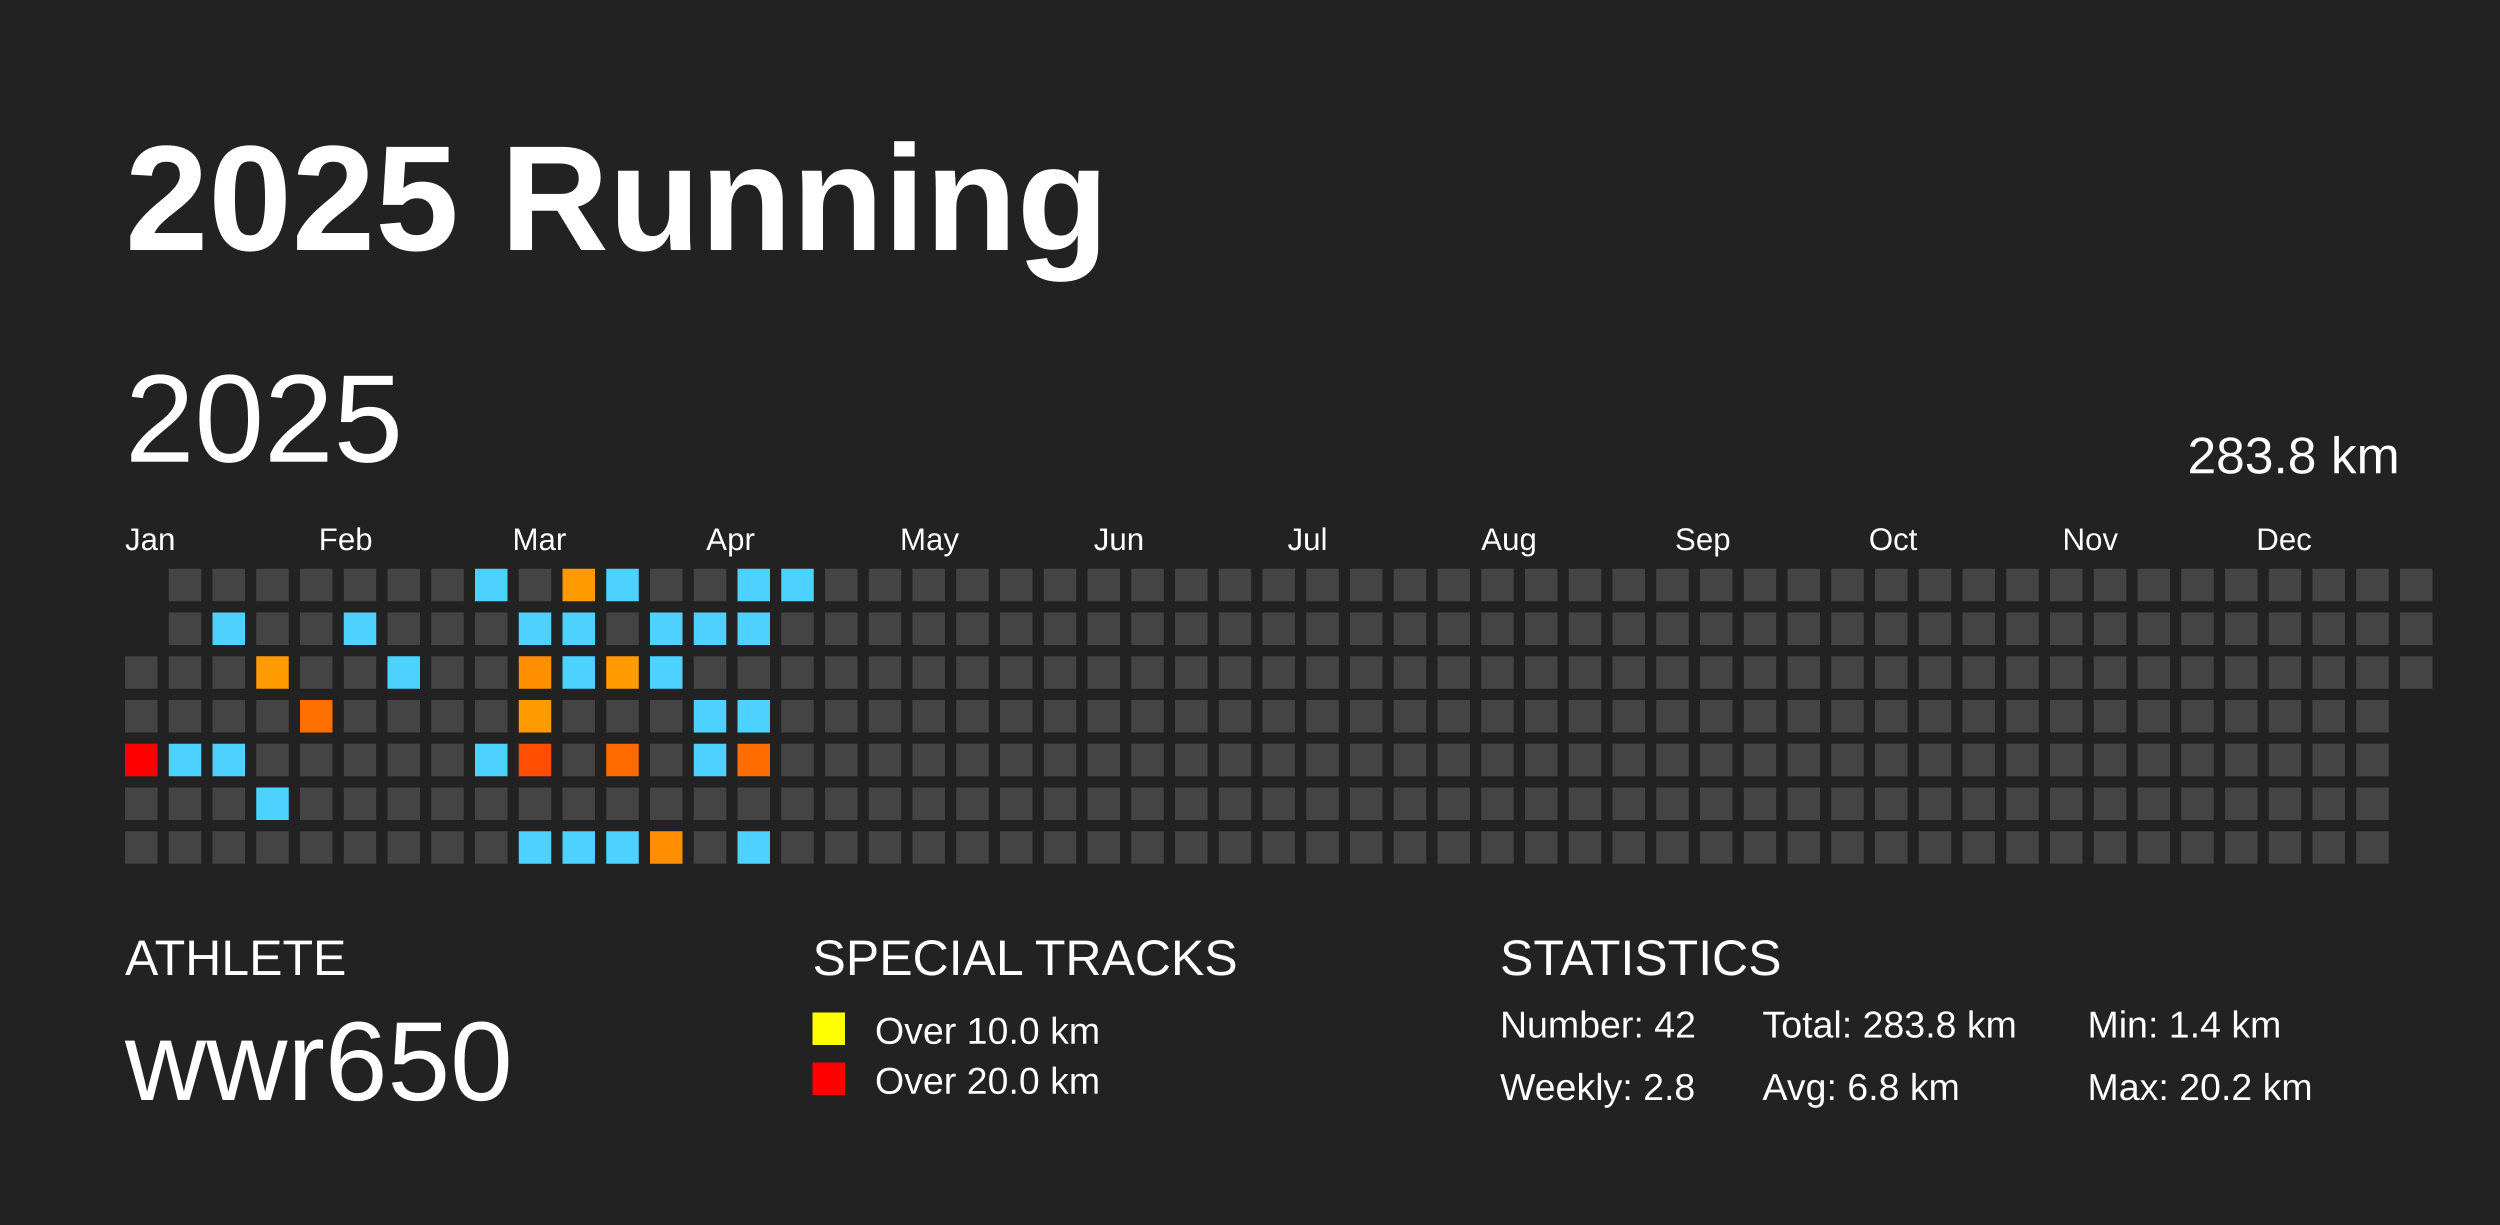
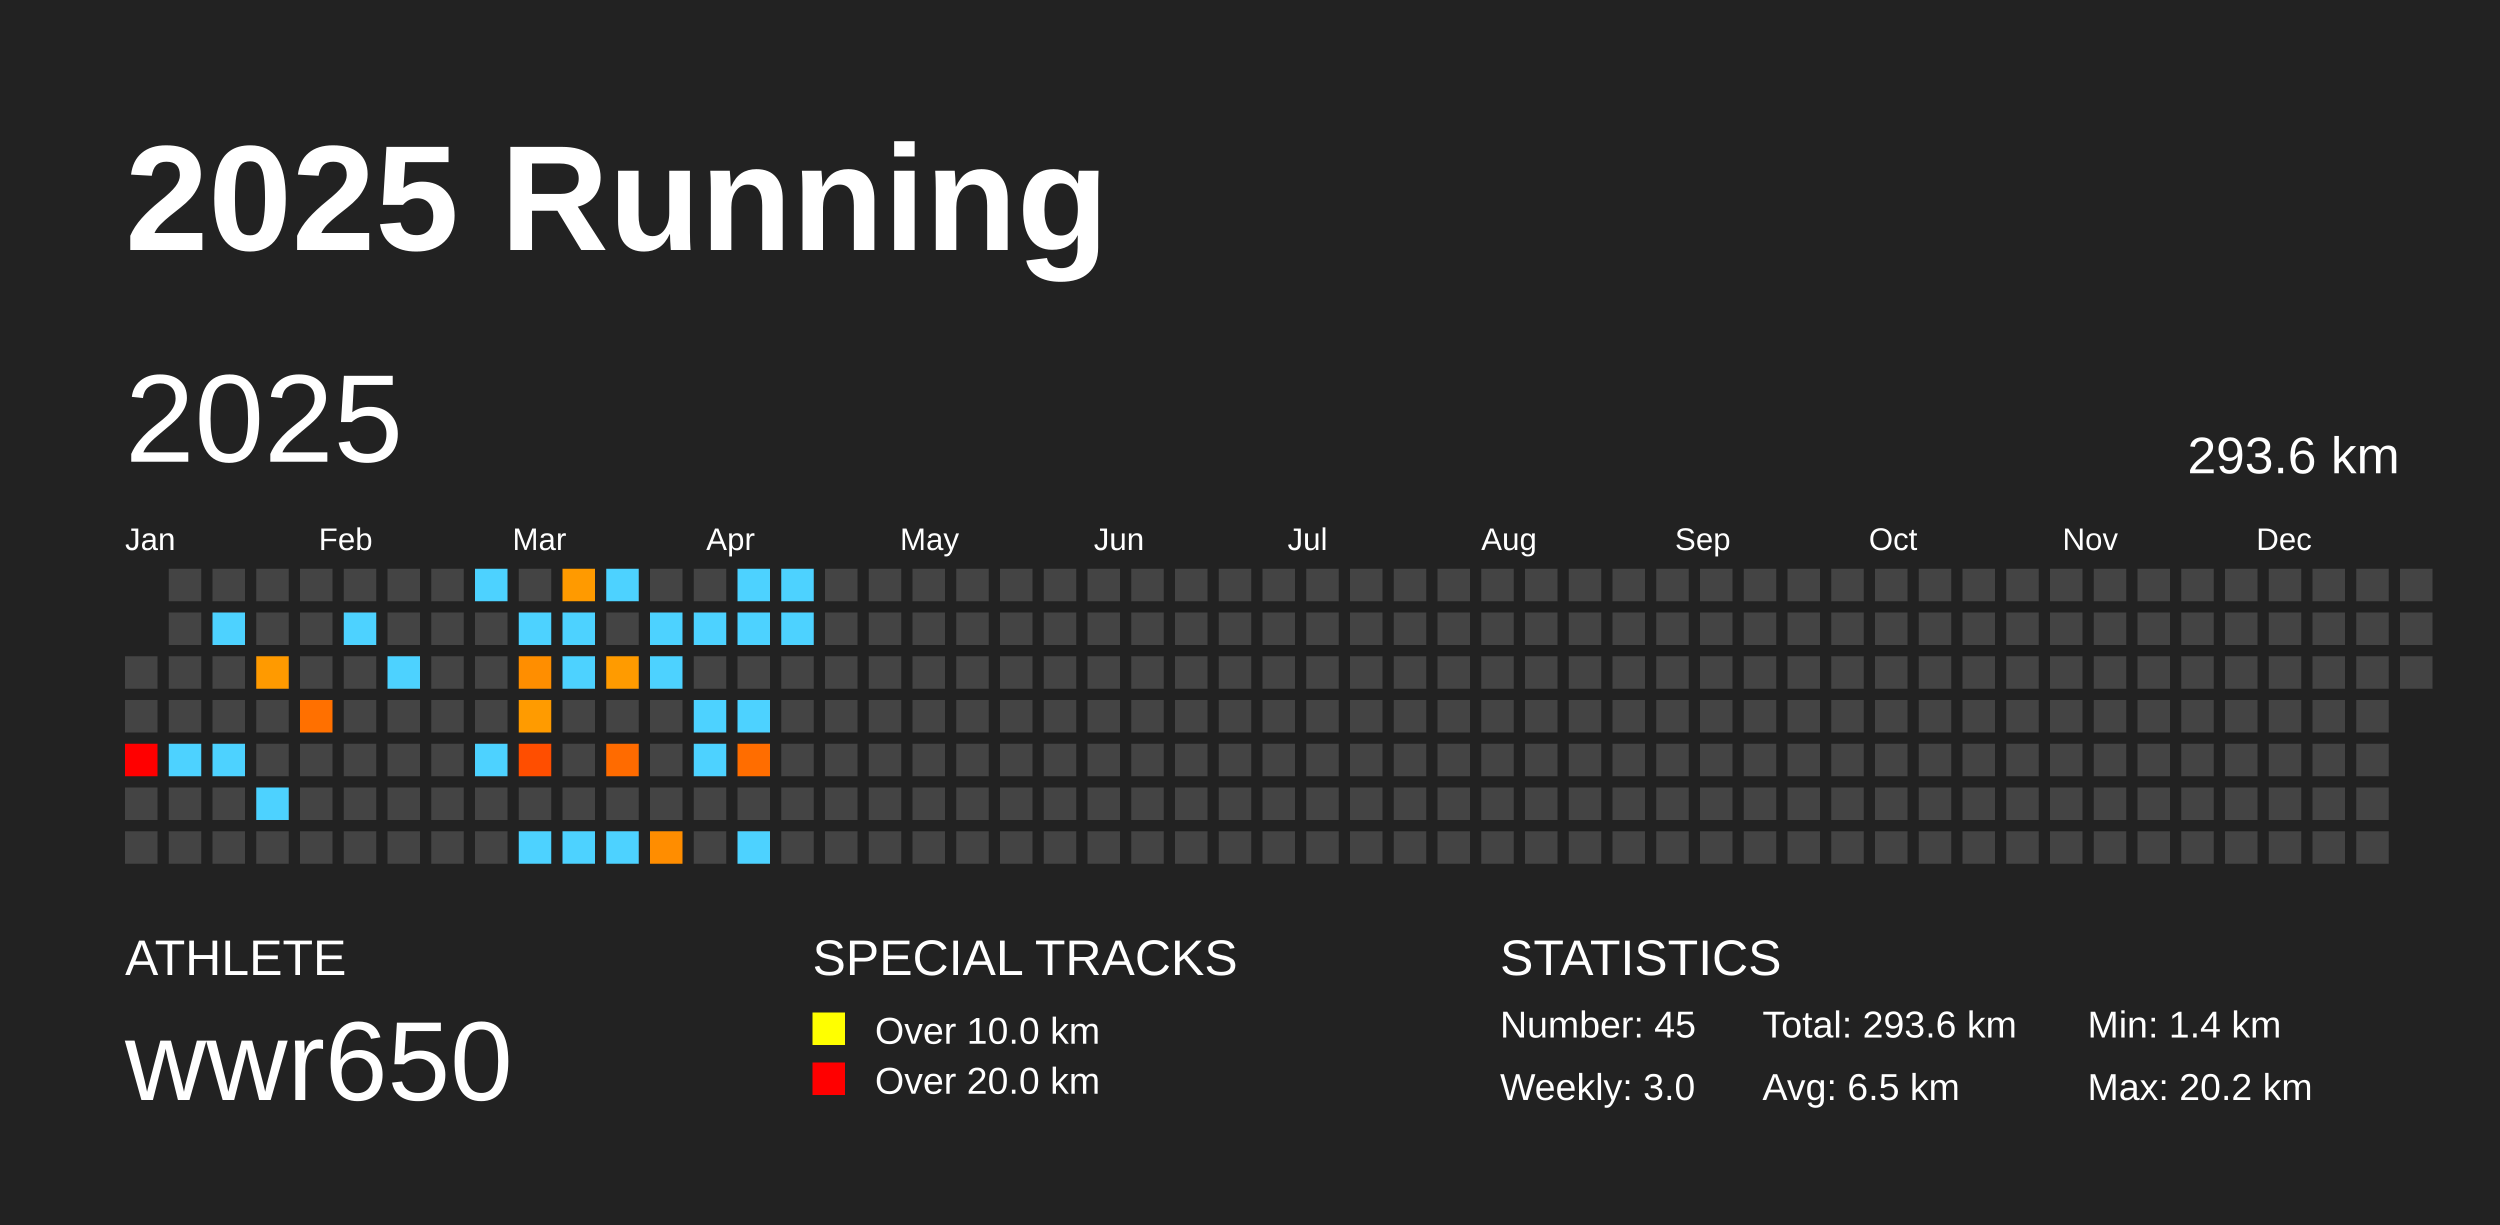
<svg xmlns="http://www.w3.org/2000/svg" baseProfile="full" height="98mm" version="1.1" viewBox="0,0,200,98" width="200mm">
  <defs />
  <rect fill="#222222" height="98" width="200" x="0" y="0" />
  <text fill="#FFFFFF" style="font-size:12px; font-family:Arial; font-weight:bold;" x="10" y="20">2025 Running</text>
  <text fill="#FFFFFF" style="font-size:4px; font-family:Arial" x="10" y="78">ATHLETE</text>
  <text fill="#FFFFFF" style="font-size:9px; font-family:Arial" x="10" y="88">wwr650</text>
  <text fill="#FFFFFF" style="font-size:4px; font-family:Arial" x="65" y="78">SPECIAL TRACKS</text>
  <rect fill="yellow" height="2.6" width="2.6" x="65" y="81" />
  <text fill="#FFFFFF" style="font-size:3px; font-family:Arial" x="70" y="83.5">Over 10.0 km</text>
  <rect fill="red" height="2.6" width="2.6" x="65" y="85" />
  <text fill="#FFFFFF" style="font-size:3px; font-family:Arial" x="70" y="87.5">Over 20.0 km</text>
  <text fill="#FFFFFF" style="font-size:4px; font-family:Arial" x="120" y="78">STATISTICS</text>
-   <text fill="#FFFFFF" style="font-size:3px; font-family:Arial" x="120" y="83">Number: 42</text>
-   <text fill="#FFFFFF" style="font-size:3px; font-family:Arial" x="120" y="88">Weekly: 2.8</text>
-   <text fill="#FFFFFF" style="font-size:3px; font-family:Arial" x="141" y="83">Total: 283.8 km</text>
-   <text fill="#FFFFFF" style="font-size:3px; font-family:Arial" x="141" y="88">Avg: 6.8 km</text>
+   <text fill="#FFFFFF" style="font-size:3px; font-family:Arial" x="120" y="83">Number: 45</text>
+   <text fill="#FFFFFF" style="font-size:3px; font-family:Arial" x="120" y="88">Weekly: 3.0</text>
+   <text fill="#FFFFFF" style="font-size:3px; font-family:Arial" x="141" y="83">Total: 293.6 km</text>
+   <text fill="#FFFFFF" style="font-size:3px; font-family:Arial" x="141" y="88">Avg: 6.5 km</text>
  <text fill="#FFFFFF" style="font-size:3px; font-family:Arial" x="167" y="83">Min: 1.4 km</text>
  <text fill="#FFFFFF" style="font-size:3px; font-family:Arial" x="167" y="88">Max: 20.2 km</text>
  <text dominant-baseline="hanging" fill="#FFFFFF" style="font-size:10.0px; font-family:Arial;" x="10" y="30">2025</text>
-   <text dominant-baseline="hanging" fill="#FFFFFF" style="font-size:4.125px; font-family:Arial;" x="175" y="35">283.8 km</text>
+   <text dominant-baseline="hanging" fill="#FFFFFF" style="font-size:4.125px; font-family:Arial;" x="175" y="35">293.6 km</text>
  <text fill="#FFFFFF" style="font-size:2.5px; font-family:Arial" x="10.0" y="44">Jan</text>
  <text fill="#FFFFFF" style="font-size:2.5px; font-family:Arial" x="25.5" y="44">Feb</text>
  <text fill="#FFFFFF" style="font-size:2.5px; font-family:Arial" x="41.0" y="44">Mar</text>
  <text fill="#FFFFFF" style="font-size:2.5px; font-family:Arial" x="56.5" y="44">Apr</text>
  <text fill="#FFFFFF" style="font-size:2.5px; font-family:Arial" x="72.0" y="44">May</text>
  <text fill="#FFFFFF" style="font-size:2.5px; font-family:Arial" x="87.5" y="44">Jun</text>
  <text fill="#FFFFFF" style="font-size:2.5px; font-family:Arial" x="103.0" y="44">Jul</text>
  <text fill="#FFFFFF" style="font-size:2.5px; font-family:Arial" x="118.5" y="44">Aug</text>
  <text fill="#FFFFFF" style="font-size:2.5px; font-family:Arial" x="134.0" y="44">Sep</text>
  <text fill="#FFFFFF" style="font-size:2.5px; font-family:Arial" x="149.5" y="44">Oct</text>
  <text fill="#FFFFFF" style="font-size:2.5px; font-family:Arial" x="165.0" y="44">Nov</text>
  <text fill="#FFFFFF" style="font-size:2.5px; font-family:Arial" x="180.5" y="44">Dec</text>
  <rect fill="#444444" height="2.6" width="2.6" x="10.0" y="52.5" />
  <rect fill="#444444" height="2.6" width="2.6" x="10.0" y="56.0" />
  <rect fill="red" height="2.6" width="2.6" x="10.0" y="59.5" />
  <rect fill="#444444" height="2.6" width="2.6" x="10.0" y="63.0" />
  <rect fill="#444444" height="2.6" width="2.6" x="10.0" y="66.5" />
  <rect fill="#444444" height="2.6" width="2.6" x="13.5" y="45.5" />
  <rect fill="#444444" height="2.6" width="2.6" x="13.5" y="49.0" />
  <rect fill="#444444" height="2.6" width="2.6" x="13.5" y="52.5" />
  <rect fill="#444444" height="2.6" width="2.6" x="13.5" y="56.0" />
  <rect fill="#4dd2ff" height="2.6" width="2.6" x="13.5" y="59.5" />
  <rect fill="#444444" height="2.6" width="2.6" x="13.5" y="63.0" />
  <rect fill="#444444" height="2.6" width="2.6" x="13.5" y="66.5" />
  <rect fill="#444444" height="2.6" width="2.6" x="17.0" y="45.5" />
  <rect fill="#4dd2ff" height="2.6" width="2.6" x="17.0" y="49.0" />
  <rect fill="#444444" height="2.6" width="2.6" x="17.0" y="52.5" />
  <rect fill="#444444" height="2.6" width="2.6" x="17.0" y="56.0" />
  <rect fill="#4dd2ff" height="2.6" width="2.6" x="17.0" y="59.5" />
  <rect fill="#444444" height="2.6" width="2.6" x="17.0" y="63.0" />
  <rect fill="#444444" height="2.6" width="2.6" x="17.0" y="66.5" />
  <rect fill="#444444" height="2.6" width="2.6" x="20.5" y="45.5" />
  <rect fill="#444444" height="2.6" width="2.6" x="20.5" y="49.0" />
  <rect fill="#ff9a00" height="2.6" width="2.6" x="20.5" y="52.5" />
  <rect fill="#444444" height="2.6" width="2.6" x="20.5" y="56.0" />
  <rect fill="#444444" height="2.6" width="2.6" x="20.5" y="59.5" />
  <rect fill="#4dd2ff" height="2.6" width="2.6" x="20.5" y="63.0" />
  <rect fill="#444444" height="2.6" width="2.6" x="20.5" y="66.5" />
  <rect fill="#444444" height="2.6" width="2.6" x="24.0" y="45.5" />
  <rect fill="#444444" height="2.6" width="2.6" x="24.0" y="49.0" />
  <rect fill="#444444" height="2.6" width="2.6" x="24.0" y="52.5" />
  <rect fill="#ff7000" height="2.6" width="2.6" x="24.0" y="56.0" />
  <rect fill="#444444" height="2.6" width="2.6" x="24.0" y="59.5" />
  <rect fill="#444444" height="2.6" width="2.6" x="24.0" y="63.0" />
  <rect fill="#444444" height="2.6" width="2.6" x="24.0" y="66.5" />
  <rect fill="#444444" height="2.6" width="2.6" x="27.5" y="45.5" />
  <rect fill="#4dd2ff" height="2.6" width="2.6" x="27.5" y="49.0" />
  <rect fill="#444444" height="2.6" width="2.6" x="27.5" y="52.5" />
  <rect fill="#444444" height="2.6" width="2.6" x="27.5" y="56.0" />
  <rect fill="#444444" height="2.6" width="2.6" x="27.5" y="59.5" />
  <rect fill="#444444" height="2.6" width="2.6" x="27.5" y="63.0" />
  <rect fill="#444444" height="2.6" width="2.6" x="27.5" y="66.5" />
  <rect fill="#444444" height="2.6" width="2.6" x="31.0" y="45.5" />
  <rect fill="#444444" height="2.6" width="2.6" x="31.0" y="49.0" />
  <rect fill="#4dd2ff" height="2.6" width="2.6" x="31.0" y="52.5" />
  <rect fill="#444444" height="2.6" width="2.6" x="31.0" y="56.0" />
  <rect fill="#444444" height="2.6" width="2.6" x="31.0" y="59.5" />
  <rect fill="#444444" height="2.6" width="2.6" x="31.0" y="63.0" />
  <rect fill="#444444" height="2.6" width="2.6" x="31.0" y="66.5" />
  <rect fill="#444444" height="2.6" width="2.6" x="34.5" y="45.5" />
  <rect fill="#444444" height="2.6" width="2.6" x="34.5" y="49.0" />
  <rect fill="#444444" height="2.6" width="2.6" x="34.5" y="52.5" />
  <rect fill="#444444" height="2.6" width="2.6" x="34.5" y="56.0" />
  <rect fill="#444444" height="2.6" width="2.6" x="34.5" y="59.5" />
  <rect fill="#444444" height="2.6" width="2.6" x="34.5" y="63.0" />
  <rect fill="#444444" height="2.6" width="2.6" x="34.5" y="66.5" />
  <rect fill="#4dd2ff" height="2.6" width="2.6" x="38.0" y="45.5" />
  <rect fill="#444444" height="2.6" width="2.6" x="38.0" y="49.0" />
  <rect fill="#444444" height="2.6" width="2.6" x="38.0" y="52.5" />
  <rect fill="#444444" height="2.6" width="2.6" x="38.0" y="56.0" />
  <rect fill="#4dd2ff" height="2.6" width="2.6" x="38.0" y="59.5" />
  <rect fill="#444444" height="2.6" width="2.6" x="38.0" y="63.0" />
  <rect fill="#444444" height="2.6" width="2.6" x="38.0" y="66.5" />
  <rect fill="#444444" height="2.6" width="2.6" x="41.5" y="45.5" />
  <rect fill="#4dd2ff" height="2.6" width="2.6" x="41.5" y="49.0" />
  <rect fill="#ff8e00" height="2.6" width="2.6" x="41.5" y="52.5" />
  <rect fill="#ff9b00" height="2.6" width="2.6" x="41.5" y="56.0" />
  <rect fill="#ff4e00" height="2.6" width="2.6" x="41.5" y="59.5" />
  <rect fill="#444444" height="2.6" width="2.6" x="41.5" y="63.0" />
  <rect fill="#4dd2ff" height="2.6" width="2.6" x="41.5" y="66.5" />
  <rect fill="#ff9a00" height="2.6" width="2.6" x="45.0" y="45.5" />
  <rect fill="#4dd2ff" height="2.6" width="2.6" x="45.0" y="49.0" />
  <rect fill="#4dd2ff" height="2.6" width="2.6" x="45.0" y="52.5" />
  <rect fill="#444444" height="2.6" width="2.6" x="45.0" y="56.0" />
  <rect fill="#444444" height="2.6" width="2.6" x="45.0" y="59.5" />
  <rect fill="#444444" height="2.6" width="2.6" x="45.0" y="63.0" />
  <rect fill="#4dd2ff" height="2.6" width="2.6" x="45.0" y="66.5" />
  <rect fill="#4dd2ff" height="2.6" width="2.6" x="48.5" y="45.5" />
  <rect fill="#444444" height="2.6" width="2.6" x="48.5" y="49.0" />
  <rect fill="#ff9b00" height="2.6" width="2.6" x="48.5" y="52.5" />
  <rect fill="#444444" height="2.6" width="2.6" x="48.5" y="56.0" />
  <rect fill="#ff6b00" height="2.6" width="2.6" x="48.5" y="59.5" />
  <rect fill="#444444" height="2.6" width="2.6" x="48.5" y="63.0" />
  <rect fill="#4dd2ff" height="2.6" width="2.6" x="48.5" y="66.5" />
  <rect fill="#444444" height="2.6" width="2.6" x="52.0" y="45.5" />
  <rect fill="#4dd2ff" height="2.6" width="2.6" x="52.0" y="49.0" />
  <rect fill="#4dd2ff" height="2.6" width="2.6" x="52.0" y="52.5" />
  <rect fill="#444444" height="2.6" width="2.6" x="52.0" y="56.0" />
  <rect fill="#444444" height="2.6" width="2.6" x="52.0" y="59.5" />
  <rect fill="#444444" height="2.6" width="2.6" x="52.0" y="63.0" />
  <rect fill="#ff8d00" height="2.6" width="2.6" x="52.0" y="66.5" />
  <rect fill="#444444" height="2.6" width="2.6" x="55.5" y="45.5" />
  <rect fill="#4dd2ff" height="2.6" width="2.6" x="55.5" y="49.0" />
  <rect fill="#444444" height="2.6" width="2.6" x="55.5" y="52.5" />
  <rect fill="#4dd2ff" height="2.6" width="2.6" x="55.5" y="56.0" />
  <rect fill="#4dd2ff" height="2.6" width="2.6" x="55.5" y="59.5" />
  <rect fill="#444444" height="2.6" width="2.6" x="55.5" y="63.0" />
  <rect fill="#444444" height="2.6" width="2.6" x="55.5" y="66.5" />
  <rect fill="#4dd2ff" height="2.6" width="2.6" x="59.0" y="45.5" />
  <rect fill="#4dd2ff" height="2.6" width="2.6" x="59.0" y="49.0" />
  <rect fill="#444444" height="2.6" width="2.6" x="59.0" y="52.5" />
  <rect fill="#4dd2ff" height="2.6" width="2.6" x="59.0" y="56.0" />
  <rect fill="#ff6d00" height="2.6" width="2.6" x="59.0" y="59.5" />
  <rect fill="#444444" height="2.6" width="2.6" x="59.0" y="63.0" />
  <rect fill="#4dd2ff" height="2.6" width="2.6" x="59.0" y="66.5" />
  <rect fill="#4dd2ff" height="2.6" width="2.6" x="62.5" y="45.5" />
-   <rect fill="#444444" height="2.6" width="2.6" x="62.5" y="49.0" />
+   <rect fill="#4dd2ff" height="2.6" width="2.6" x="62.5" y="49.0" />
  <rect fill="#444444" height="2.6" width="2.6" x="62.5" y="52.5" />
  <rect fill="#444444" height="2.6" width="2.6" x="62.5" y="56.0" />
  <rect fill="#444444" height="2.6" width="2.6" x="62.5" y="59.5" />
  <rect fill="#444444" height="2.6" width="2.6" x="62.5" y="63.0" />
  <rect fill="#444444" height="2.6" width="2.6" x="62.5" y="66.5" />
  <rect fill="#444444" height="2.6" width="2.6" x="66.0" y="45.5" />
  <rect fill="#444444" height="2.6" width="2.6" x="66.0" y="49.0" />
  <rect fill="#444444" height="2.6" width="2.6" x="66.0" y="52.5" />
  <rect fill="#444444" height="2.6" width="2.6" x="66.0" y="56.0" />
  <rect fill="#444444" height="2.6" width="2.6" x="66.0" y="59.5" />
  <rect fill="#444444" height="2.6" width="2.6" x="66.0" y="63.0" />
  <rect fill="#444444" height="2.6" width="2.6" x="66.0" y="66.5" />
  <rect fill="#444444" height="2.6" width="2.6" x="69.5" y="45.5" />
  <rect fill="#444444" height="2.6" width="2.6" x="69.5" y="49.0" />
  <rect fill="#444444" height="2.6" width="2.6" x="69.5" y="52.5" />
  <rect fill="#444444" height="2.6" width="2.6" x="69.5" y="56.0" />
  <rect fill="#444444" height="2.6" width="2.6" x="69.5" y="59.5" />
  <rect fill="#444444" height="2.6" width="2.6" x="69.5" y="63.0" />
  <rect fill="#444444" height="2.6" width="2.6" x="69.5" y="66.5" />
  <rect fill="#444444" height="2.6" width="2.6" x="73.0" y="45.5" />
  <rect fill="#444444" height="2.6" width="2.6" x="73.0" y="49.0" />
  <rect fill="#444444" height="2.6" width="2.6" x="73.0" y="52.5" />
  <rect fill="#444444" height="2.6" width="2.6" x="73.0" y="56.0" />
  <rect fill="#444444" height="2.6" width="2.6" x="73.0" y="59.5" />
  <rect fill="#444444" height="2.6" width="2.6" x="73.0" y="63.0" />
  <rect fill="#444444" height="2.6" width="2.6" x="73.0" y="66.5" />
  <rect fill="#444444" height="2.6" width="2.6" x="76.5" y="45.5" />
  <rect fill="#444444" height="2.6" width="2.6" x="76.5" y="49.0" />
  <rect fill="#444444" height="2.6" width="2.6" x="76.5" y="52.5" />
  <rect fill="#444444" height="2.6" width="2.6" x="76.5" y="56.0" />
  <rect fill="#444444" height="2.6" width="2.6" x="76.5" y="59.5" />
  <rect fill="#444444" height="2.6" width="2.6" x="76.5" y="63.0" />
  <rect fill="#444444" height="2.6" width="2.6" x="76.5" y="66.5" />
  <rect fill="#444444" height="2.6" width="2.6" x="80.0" y="45.5" />
  <rect fill="#444444" height="2.6" width="2.6" x="80.0" y="49.0" />
  <rect fill="#444444" height="2.6" width="2.6" x="80.0" y="52.5" />
  <rect fill="#444444" height="2.6" width="2.6" x="80.0" y="56.0" />
  <rect fill="#444444" height="2.6" width="2.6" x="80.0" y="59.5" />
  <rect fill="#444444" height="2.6" width="2.6" x="80.0" y="63.0" />
  <rect fill="#444444" height="2.6" width="2.6" x="80.0" y="66.5" />
  <rect fill="#444444" height="2.6" width="2.6" x="83.5" y="45.5" />
  <rect fill="#444444" height="2.6" width="2.6" x="83.5" y="49.0" />
  <rect fill="#444444" height="2.6" width="2.6" x="83.5" y="52.5" />
  <rect fill="#444444" height="2.6" width="2.6" x="83.5" y="56.0" />
  <rect fill="#444444" height="2.6" width="2.6" x="83.5" y="59.5" />
  <rect fill="#444444" height="2.6" width="2.6" x="83.5" y="63.0" />
  <rect fill="#444444" height="2.6" width="2.6" x="83.5" y="66.5" />
  <rect fill="#444444" height="2.6" width="2.6" x="87.0" y="45.5" />
  <rect fill="#444444" height="2.6" width="2.6" x="87.0" y="49.0" />
  <rect fill="#444444" height="2.6" width="2.6" x="87.0" y="52.5" />
  <rect fill="#444444" height="2.6" width="2.6" x="87.0" y="56.0" />
  <rect fill="#444444" height="2.6" width="2.6" x="87.0" y="59.5" />
  <rect fill="#444444" height="2.6" width="2.6" x="87.0" y="63.0" />
  <rect fill="#444444" height="2.6" width="2.6" x="87.0" y="66.5" />
  <rect fill="#444444" height="2.6" width="2.6" x="90.5" y="45.5" />
  <rect fill="#444444" height="2.6" width="2.6" x="90.5" y="49.0" />
  <rect fill="#444444" height="2.6" width="2.6" x="90.5" y="52.5" />
  <rect fill="#444444" height="2.6" width="2.6" x="90.5" y="56.0" />
  <rect fill="#444444" height="2.6" width="2.6" x="90.5" y="59.5" />
  <rect fill="#444444" height="2.6" width="2.6" x="90.5" y="63.0" />
  <rect fill="#444444" height="2.6" width="2.6" x="90.5" y="66.5" />
  <rect fill="#444444" height="2.6" width="2.6" x="94.0" y="45.5" />
  <rect fill="#444444" height="2.6" width="2.6" x="94.0" y="49.0" />
  <rect fill="#444444" height="2.6" width="2.6" x="94.0" y="52.5" />
  <rect fill="#444444" height="2.6" width="2.6" x="94.0" y="56.0" />
  <rect fill="#444444" height="2.6" width="2.6" x="94.0" y="59.5" />
  <rect fill="#444444" height="2.6" width="2.6" x="94.0" y="63.0" />
  <rect fill="#444444" height="2.6" width="2.6" x="94.0" y="66.5" />
  <rect fill="#444444" height="2.6" width="2.6" x="97.5" y="45.5" />
  <rect fill="#444444" height="2.6" width="2.6" x="97.5" y="49.0" />
  <rect fill="#444444" height="2.6" width="2.6" x="97.5" y="52.5" />
  <rect fill="#444444" height="2.6" width="2.6" x="97.5" y="56.0" />
  <rect fill="#444444" height="2.6" width="2.6" x="97.5" y="59.5" />
  <rect fill="#444444" height="2.6" width="2.6" x="97.5" y="63.0" />
  <rect fill="#444444" height="2.6" width="2.6" x="97.5" y="66.5" />
  <rect fill="#444444" height="2.6" width="2.6" x="101.0" y="45.5" />
  <rect fill="#444444" height="2.6" width="2.6" x="101.0" y="49.0" />
  <rect fill="#444444" height="2.6" width="2.6" x="101.0" y="52.5" />
  <rect fill="#444444" height="2.6" width="2.6" x="101.0" y="56.0" />
  <rect fill="#444444" height="2.6" width="2.6" x="101.0" y="59.5" />
  <rect fill="#444444" height="2.6" width="2.6" x="101.0" y="63.0" />
  <rect fill="#444444" height="2.6" width="2.6" x="101.0" y="66.5" />
  <rect fill="#444444" height="2.6" width="2.6" x="104.5" y="45.5" />
  <rect fill="#444444" height="2.6" width="2.6" x="104.5" y="49.0" />
  <rect fill="#444444" height="2.6" width="2.6" x="104.5" y="52.5" />
  <rect fill="#444444" height="2.6" width="2.6" x="104.5" y="56.0" />
  <rect fill="#444444" height="2.6" width="2.6" x="104.5" y="59.5" />
  <rect fill="#444444" height="2.6" width="2.6" x="104.5" y="63.0" />
  <rect fill="#444444" height="2.6" width="2.6" x="104.5" y="66.5" />
  <rect fill="#444444" height="2.6" width="2.6" x="108.0" y="45.5" />
  <rect fill="#444444" height="2.6" width="2.6" x="108.0" y="49.0" />
  <rect fill="#444444" height="2.6" width="2.6" x="108.0" y="52.5" />
  <rect fill="#444444" height="2.6" width="2.6" x="108.0" y="56.0" />
  <rect fill="#444444" height="2.6" width="2.6" x="108.0" y="59.5" />
  <rect fill="#444444" height="2.6" width="2.6" x="108.0" y="63.0" />
  <rect fill="#444444" height="2.6" width="2.6" x="108.0" y="66.5" />
  <rect fill="#444444" height="2.6" width="2.6" x="111.5" y="45.5" />
  <rect fill="#444444" height="2.6" width="2.6" x="111.5" y="49.0" />
  <rect fill="#444444" height="2.6" width="2.6" x="111.5" y="52.5" />
  <rect fill="#444444" height="2.6" width="2.6" x="111.5" y="56.0" />
  <rect fill="#444444" height="2.6" width="2.6" x="111.5" y="59.5" />
  <rect fill="#444444" height="2.6" width="2.6" x="111.5" y="63.0" />
  <rect fill="#444444" height="2.6" width="2.6" x="111.5" y="66.5" />
  <rect fill="#444444" height="2.6" width="2.6" x="115.0" y="45.5" />
  <rect fill="#444444" height="2.6" width="2.6" x="115.0" y="49.0" />
  <rect fill="#444444" height="2.6" width="2.6" x="115.0" y="52.5" />
  <rect fill="#444444" height="2.6" width="2.6" x="115.0" y="56.0" />
  <rect fill="#444444" height="2.6" width="2.6" x="115.0" y="59.5" />
  <rect fill="#444444" height="2.6" width="2.6" x="115.0" y="63.0" />
  <rect fill="#444444" height="2.6" width="2.6" x="115.0" y="66.5" />
  <rect fill="#444444" height="2.6" width="2.6" x="118.5" y="45.5" />
  <rect fill="#444444" height="2.6" width="2.6" x="118.5" y="49.0" />
  <rect fill="#444444" height="2.6" width="2.6" x="118.5" y="52.5" />
  <rect fill="#444444" height="2.6" width="2.6" x="118.5" y="56.0" />
  <rect fill="#444444" height="2.6" width="2.6" x="118.5" y="59.5" />
  <rect fill="#444444" height="2.6" width="2.6" x="118.5" y="63.0" />
  <rect fill="#444444" height="2.6" width="2.6" x="118.5" y="66.5" />
  <rect fill="#444444" height="2.6" width="2.6" x="122.0" y="45.5" />
  <rect fill="#444444" height="2.6" width="2.6" x="122.0" y="49.0" />
  <rect fill="#444444" height="2.6" width="2.6" x="122.0" y="52.5" />
  <rect fill="#444444" height="2.6" width="2.6" x="122.0" y="56.0" />
  <rect fill="#444444" height="2.6" width="2.6" x="122.0" y="59.5" />
  <rect fill="#444444" height="2.6" width="2.6" x="122.0" y="63.0" />
  <rect fill="#444444" height="2.6" width="2.6" x="122.0" y="66.5" />
  <rect fill="#444444" height="2.6" width="2.6" x="125.5" y="45.5" />
  <rect fill="#444444" height="2.6" width="2.6" x="125.5" y="49.0" />
  <rect fill="#444444" height="2.6" width="2.6" x="125.5" y="52.5" />
  <rect fill="#444444" height="2.6" width="2.6" x="125.5" y="56.0" />
  <rect fill="#444444" height="2.6" width="2.6" x="125.5" y="59.5" />
  <rect fill="#444444" height="2.6" width="2.6" x="125.5" y="63.0" />
  <rect fill="#444444" height="2.6" width="2.6" x="125.5" y="66.5" />
  <rect fill="#444444" height="2.6" width="2.6" x="129.0" y="45.5" />
  <rect fill="#444444" height="2.6" width="2.6" x="129.0" y="49.0" />
  <rect fill="#444444" height="2.6" width="2.6" x="129.0" y="52.5" />
  <rect fill="#444444" height="2.6" width="2.6" x="129.0" y="56.0" />
  <rect fill="#444444" height="2.6" width="2.6" x="129.0" y="59.5" />
  <rect fill="#444444" height="2.6" width="2.6" x="129.0" y="63.0" />
  <rect fill="#444444" height="2.6" width="2.6" x="129.0" y="66.5" />
  <rect fill="#444444" height="2.6" width="2.6" x="132.5" y="45.5" />
  <rect fill="#444444" height="2.6" width="2.6" x="132.5" y="49.0" />
  <rect fill="#444444" height="2.6" width="2.6" x="132.5" y="52.5" />
  <rect fill="#444444" height="2.6" width="2.6" x="132.5" y="56.0" />
  <rect fill="#444444" height="2.6" width="2.6" x="132.5" y="59.5" />
  <rect fill="#444444" height="2.6" width="2.6" x="132.5" y="63.0" />
  <rect fill="#444444" height="2.6" width="2.6" x="132.5" y="66.5" />
  <rect fill="#444444" height="2.6" width="2.6" x="136.0" y="45.5" />
  <rect fill="#444444" height="2.6" width="2.6" x="136.0" y="49.0" />
  <rect fill="#444444" height="2.6" width="2.6" x="136.0" y="52.5" />
  <rect fill="#444444" height="2.6" width="2.6" x="136.0" y="56.0" />
  <rect fill="#444444" height="2.6" width="2.6" x="136.0" y="59.5" />
  <rect fill="#444444" height="2.6" width="2.6" x="136.0" y="63.0" />
  <rect fill="#444444" height="2.6" width="2.6" x="136.0" y="66.5" />
  <rect fill="#444444" height="2.6" width="2.6" x="139.5" y="45.5" />
  <rect fill="#444444" height="2.6" width="2.6" x="139.5" y="49.0" />
  <rect fill="#444444" height="2.6" width="2.6" x="139.5" y="52.5" />
  <rect fill="#444444" height="2.6" width="2.6" x="139.5" y="56.0" />
  <rect fill="#444444" height="2.6" width="2.6" x="139.5" y="59.5" />
  <rect fill="#444444" height="2.6" width="2.6" x="139.5" y="63.0" />
  <rect fill="#444444" height="2.6" width="2.6" x="139.5" y="66.5" />
  <rect fill="#444444" height="2.6" width="2.6" x="143.0" y="45.5" />
  <rect fill="#444444" height="2.6" width="2.6" x="143.0" y="49.0" />
  <rect fill="#444444" height="2.6" width="2.6" x="143.0" y="52.5" />
  <rect fill="#444444" height="2.6" width="2.6" x="143.0" y="56.0" />
  <rect fill="#444444" height="2.6" width="2.6" x="143.0" y="59.5" />
  <rect fill="#444444" height="2.6" width="2.6" x="143.0" y="63.0" />
  <rect fill="#444444" height="2.6" width="2.6" x="143.0" y="66.5" />
  <rect fill="#444444" height="2.6" width="2.6" x="146.5" y="45.5" />
  <rect fill="#444444" height="2.6" width="2.6" x="146.5" y="49.0" />
  <rect fill="#444444" height="2.6" width="2.6" x="146.5" y="52.5" />
  <rect fill="#444444" height="2.6" width="2.6" x="146.5" y="56.0" />
  <rect fill="#444444" height="2.6" width="2.6" x="146.5" y="59.5" />
  <rect fill="#444444" height="2.6" width="2.6" x="146.5" y="63.0" />
  <rect fill="#444444" height="2.6" width="2.6" x="146.5" y="66.5" />
  <rect fill="#444444" height="2.6" width="2.6" x="150.0" y="45.5" />
  <rect fill="#444444" height="2.6" width="2.6" x="150.0" y="49.0" />
  <rect fill="#444444" height="2.6" width="2.6" x="150.0" y="52.5" />
  <rect fill="#444444" height="2.6" width="2.6" x="150.0" y="56.0" />
  <rect fill="#444444" height="2.6" width="2.6" x="150.0" y="59.5" />
  <rect fill="#444444" height="2.6" width="2.6" x="150.0" y="63.0" />
  <rect fill="#444444" height="2.6" width="2.6" x="150.0" y="66.5" />
  <rect fill="#444444" height="2.6" width="2.6" x="153.5" y="45.5" />
  <rect fill="#444444" height="2.6" width="2.6" x="153.5" y="49.0" />
  <rect fill="#444444" height="2.6" width="2.6" x="153.5" y="52.5" />
  <rect fill="#444444" height="2.6" width="2.6" x="153.5" y="56.0" />
  <rect fill="#444444" height="2.6" width="2.6" x="153.5" y="59.5" />
  <rect fill="#444444" height="2.6" width="2.6" x="153.5" y="63.0" />
  <rect fill="#444444" height="2.6" width="2.6" x="153.5" y="66.5" />
  <rect fill="#444444" height="2.6" width="2.6" x="157.0" y="45.5" />
  <rect fill="#444444" height="2.6" width="2.6" x="157.0" y="49.0" />
  <rect fill="#444444" height="2.6" width="2.6" x="157.0" y="52.5" />
  <rect fill="#444444" height="2.6" width="2.6" x="157.0" y="56.0" />
  <rect fill="#444444" height="2.6" width="2.6" x="157.0" y="59.5" />
  <rect fill="#444444" height="2.6" width="2.6" x="157.0" y="63.0" />
  <rect fill="#444444" height="2.6" width="2.6" x="157.0" y="66.5" />
  <rect fill="#444444" height="2.6" width="2.6" x="160.5" y="45.5" />
  <rect fill="#444444" height="2.6" width="2.6" x="160.5" y="49.0" />
  <rect fill="#444444" height="2.6" width="2.6" x="160.5" y="52.5" />
  <rect fill="#444444" height="2.6" width="2.6" x="160.5" y="56.0" />
  <rect fill="#444444" height="2.6" width="2.6" x="160.5" y="59.5" />
  <rect fill="#444444" height="2.6" width="2.6" x="160.5" y="63.0" />
  <rect fill="#444444" height="2.6" width="2.6" x="160.5" y="66.5" />
  <rect fill="#444444" height="2.6" width="2.6" x="164.0" y="45.5" />
  <rect fill="#444444" height="2.6" width="2.6" x="164.0" y="49.0" />
  <rect fill="#444444" height="2.6" width="2.6" x="164.0" y="52.5" />
  <rect fill="#444444" height="2.6" width="2.6" x="164.0" y="56.0" />
  <rect fill="#444444" height="2.6" width="2.6" x="164.0" y="59.5" />
  <rect fill="#444444" height="2.6" width="2.6" x="164.0" y="63.0" />
  <rect fill="#444444" height="2.6" width="2.6" x="164.0" y="66.5" />
  <rect fill="#444444" height="2.6" width="2.6" x="167.5" y="45.5" />
  <rect fill="#444444" height="2.6" width="2.6" x="167.5" y="49.0" />
  <rect fill="#444444" height="2.6" width="2.6" x="167.5" y="52.5" />
  <rect fill="#444444" height="2.6" width="2.6" x="167.5" y="56.0" />
  <rect fill="#444444" height="2.6" width="2.6" x="167.5" y="59.5" />
  <rect fill="#444444" height="2.6" width="2.6" x="167.5" y="63.0" />
  <rect fill="#444444" height="2.6" width="2.6" x="167.5" y="66.5" />
  <rect fill="#444444" height="2.6" width="2.6" x="171.0" y="45.5" />
  <rect fill="#444444" height="2.6" width="2.6" x="171.0" y="49.0" />
  <rect fill="#444444" height="2.6" width="2.6" x="171.0" y="52.5" />
  <rect fill="#444444" height="2.6" width="2.6" x="171.0" y="56.0" />
  <rect fill="#444444" height="2.6" width="2.6" x="171.0" y="59.5" />
  <rect fill="#444444" height="2.6" width="2.6" x="171.0" y="63.0" />
  <rect fill="#444444" height="2.6" width="2.6" x="171.0" y="66.5" />
  <rect fill="#444444" height="2.6" width="2.6" x="174.5" y="45.5" />
  <rect fill="#444444" height="2.6" width="2.6" x="174.5" y="49.0" />
  <rect fill="#444444" height="2.6" width="2.6" x="174.5" y="52.5" />
  <rect fill="#444444" height="2.6" width="2.6" x="174.5" y="56.0" />
  <rect fill="#444444" height="2.6" width="2.6" x="174.5" y="59.5" />
  <rect fill="#444444" height="2.6" width="2.6" x="174.5" y="63.0" />
  <rect fill="#444444" height="2.6" width="2.6" x="174.5" y="66.5" />
  <rect fill="#444444" height="2.6" width="2.6" x="178.0" y="45.5" />
  <rect fill="#444444" height="2.6" width="2.6" x="178.0" y="49.0" />
  <rect fill="#444444" height="2.6" width="2.6" x="178.0" y="52.5" />
  <rect fill="#444444" height="2.6" width="2.6" x="178.0" y="56.0" />
  <rect fill="#444444" height="2.6" width="2.6" x="178.0" y="59.5" />
  <rect fill="#444444" height="2.6" width="2.6" x="178.0" y="63.0" />
  <rect fill="#444444" height="2.6" width="2.6" x="178.0" y="66.5" />
  <rect fill="#444444" height="2.6" width="2.6" x="181.5" y="45.5" />
  <rect fill="#444444" height="2.6" width="2.6" x="181.5" y="49.0" />
  <rect fill="#444444" height="2.6" width="2.6" x="181.5" y="52.5" />
  <rect fill="#444444" height="2.6" width="2.6" x="181.5" y="56.0" />
  <rect fill="#444444" height="2.6" width="2.6" x="181.5" y="59.5" />
  <rect fill="#444444" height="2.6" width="2.6" x="181.5" y="63.0" />
  <rect fill="#444444" height="2.6" width="2.6" x="181.5" y="66.5" />
  <rect fill="#444444" height="2.6" width="2.6" x="185.0" y="45.5" />
  <rect fill="#444444" height="2.6" width="2.6" x="185.0" y="49.0" />
  <rect fill="#444444" height="2.6" width="2.6" x="185.0" y="52.5" />
  <rect fill="#444444" height="2.6" width="2.6" x="185.0" y="56.0" />
  <rect fill="#444444" height="2.6" width="2.6" x="185.0" y="59.5" />
  <rect fill="#444444" height="2.6" width="2.6" x="185.0" y="63.0" />
  <rect fill="#444444" height="2.6" width="2.6" x="185.0" y="66.5" />
  <rect fill="#444444" height="2.6" width="2.6" x="188.5" y="45.5" />
  <rect fill="#444444" height="2.6" width="2.6" x="188.5" y="49.0" />
  <rect fill="#444444" height="2.6" width="2.6" x="188.5" y="52.5" />
  <rect fill="#444444" height="2.6" width="2.6" x="188.5" y="56.0" />
  <rect fill="#444444" height="2.6" width="2.6" x="188.5" y="59.5" />
  <rect fill="#444444" height="2.6" width="2.6" x="188.5" y="63.0" />
  <rect fill="#444444" height="2.6" width="2.6" x="188.5" y="66.5" />
  <rect fill="#444444" height="2.6" width="2.6" x="192.0" y="45.5" />
  <rect fill="#444444" height="2.6" width="2.6" x="192.0" y="49.0" />
  <rect fill="#444444" height="2.6" width="2.6" x="192.0" y="52.5" />
</svg>
